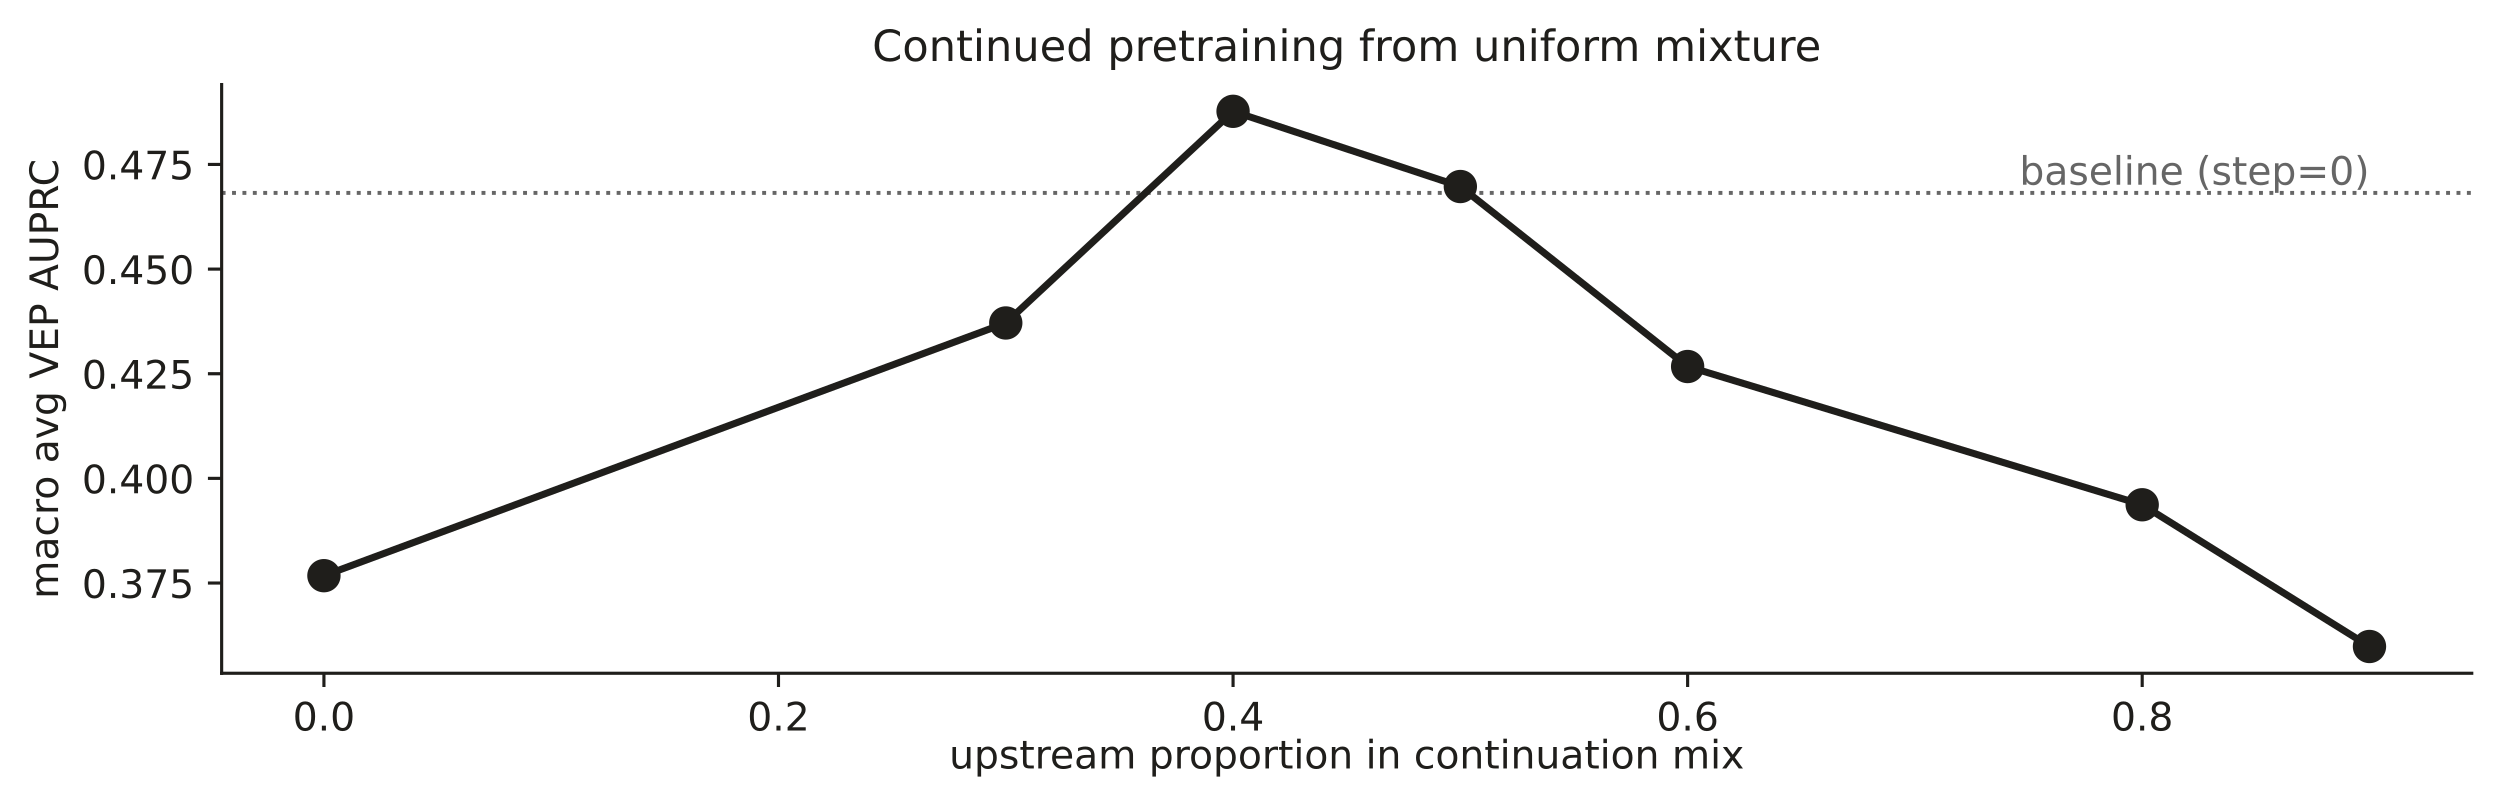
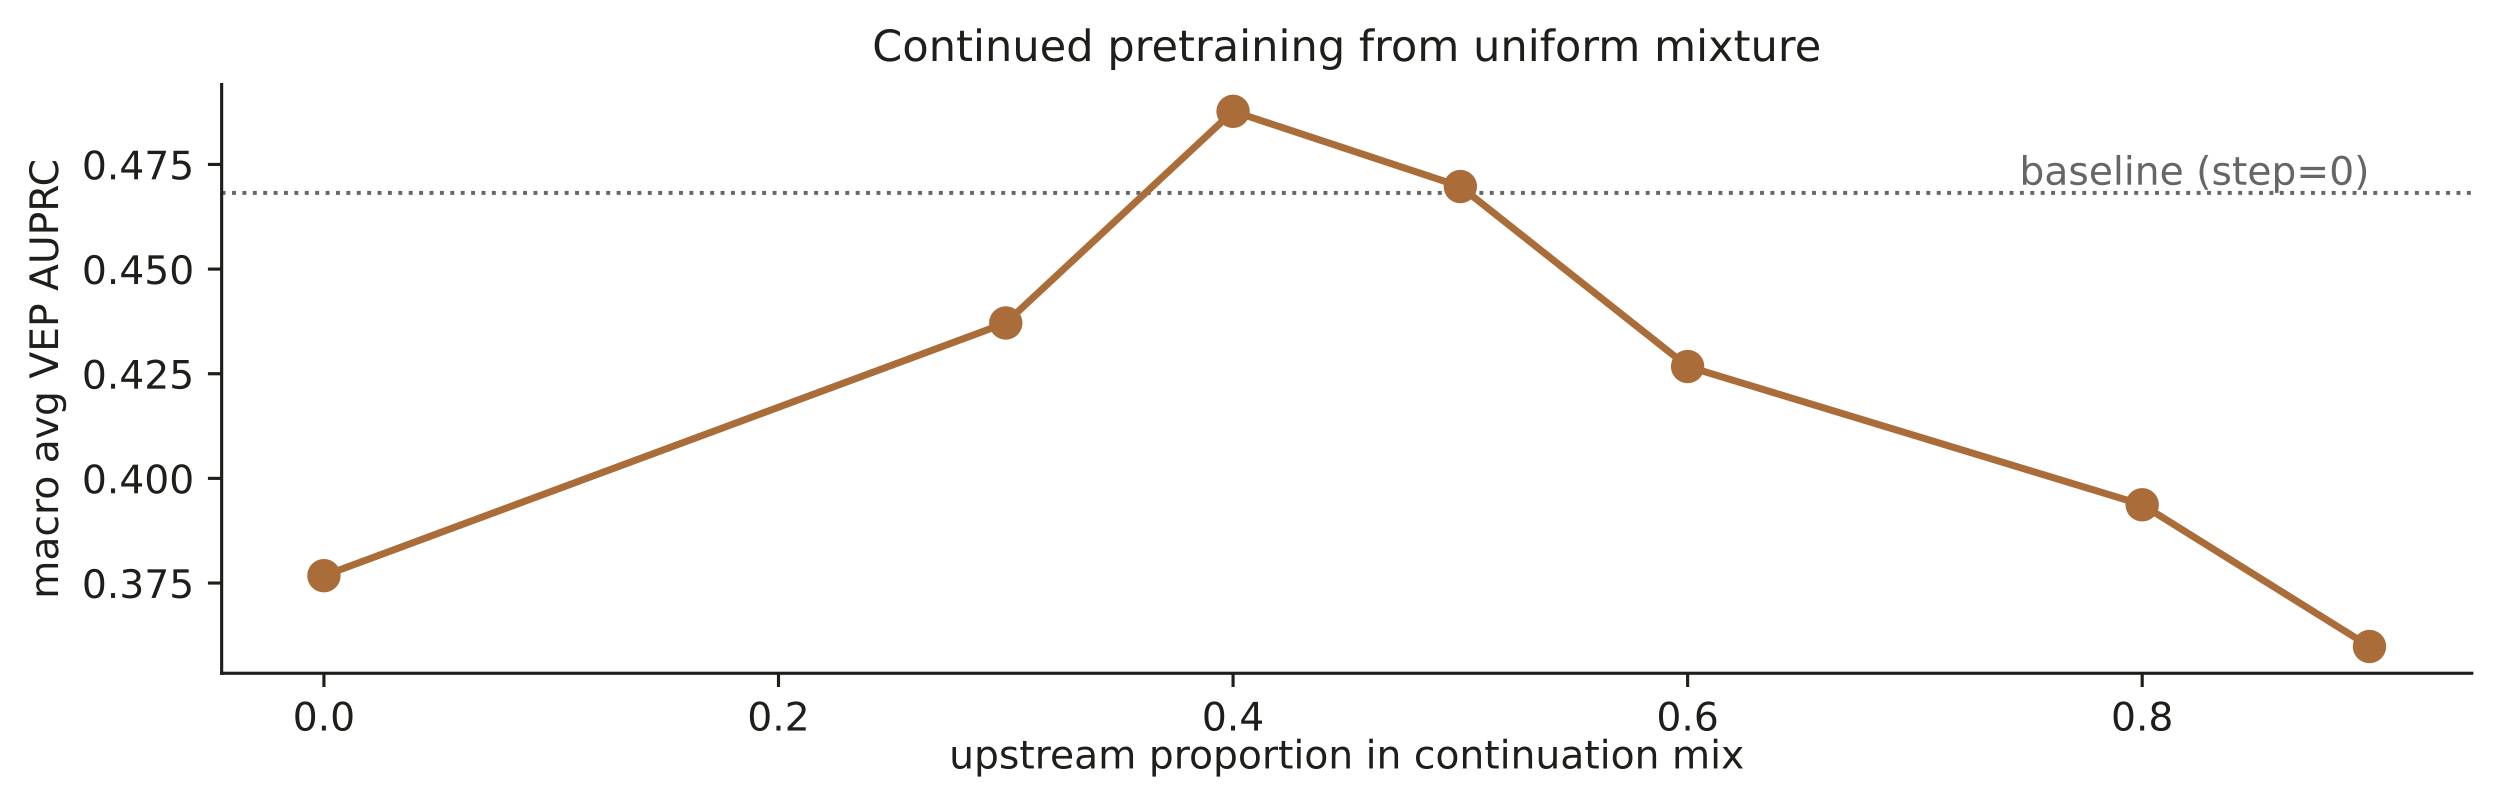
<svg xmlns="http://www.w3.org/2000/svg" xmlns:xlink="http://www.w3.org/1999/xlink" width="637.346pt" height="205.195pt" viewBox="0 0 637.346 205.195" version="1.1">
  <defs>
    <style type="text/css">*{stroke-linejoin: round; stroke-linecap: butt}</style>
  </defs>
  <g id="figure_1">
    <g id="patch_1">
      <path d="M 0 205.195  L 637.346 205.195  L 637.346 0  L 0 0  L 0 205.195  z " style="fill: none" />
    </g>
    <g id="axes_1">
      <g id="patch_2">
        <path d="M 56.506 171.638  L 630.146 171.638  L 630.146 21.558  L 56.506 21.558  L 56.506 171.638  z " style="fill: none" />
      </g>
      <g id="line2d_1">
-         <path d="M 56.506 49.172  L 630.146 49.172  " clip-path="url(#p577ee8fae4)" style="fill: none; stroke-dasharray: 1,1.65; stroke-dashoffset: 0; stroke: #666666" />
+         <path d="M 56.506 49.172  L 630.146 49.172  " clip-path="url(#p809fdf8836)" style="fill: none; stroke-dasharray: 1,1.65; stroke-dashoffset: 0; stroke: #666666" />
      </g>
      <g id="matplotlib.axis_1">
        <g id="xtick_1">
          <g id="line2d_2">
            <defs>
-               <path id="mc192408b2a" d="M 0 0  L 0 3.5  " style="stroke: #1f1e1b; stroke-width: 0.8" />
+               <path id="mf5df3ff810" d="M 0 0  L 0 3.5  " style="stroke: #1f1e1b; stroke-width: 0.8" />
            </defs>
            <g>
-               <use xlink:href="#mc192408b2a" x="82.581" y="171.638" style="fill: #1f1e1b; stroke: #1f1e1b; stroke-width: 0.8" />
+               <use xlink:href="#mf5df3ff810" x="82.581" y="171.638" style="fill: #1f1e1b; stroke: #1f1e1b; stroke-width: 0.8" />
            </g>
          </g>
          <g id="text_1">
            <text style="font-size: 10px; font-family: 'DejaVu Sans', 'Bitstream Vera Sans', 'Computer Modern Sans Serif', 'Lucida Grande', 'Verdana', 'Geneva', 'Lucid', 'Arial', 'Helvetica', 'Avant Garde', sans-serif; text-anchor: middle; fill: #1f1e1b" x="82.581" y="186.237" transform="rotate(-0 82.58079 186.2367)">0.0</text>
          </g>
        </g>
        <g id="xtick_2">
          <g id="line2d_3">
            <g>
-               <use xlink:href="#mc192408b2a" x="198.468" y="171.638" style="fill: #1f1e1b; stroke: #1f1e1b; stroke-width: 0.8" />
+               <use xlink:href="#mf5df3ff810" x="198.468" y="171.638" style="fill: #1f1e1b; stroke: #1f1e1b; stroke-width: 0.8" />
            </g>
          </g>
          <g id="text_2">
            <text style="font-size: 10px; font-family: 'DejaVu Sans', 'Bitstream Vera Sans', 'Computer Modern Sans Serif', 'Lucida Grande', 'Verdana', 'Geneva', 'Lucid', 'Arial', 'Helvetica', 'Avant Garde', sans-serif; text-anchor: middle; fill: #1f1e1b" x="198.468" y="186.237" transform="rotate(-0 198.4677 186.2367)">0.2</text>
          </g>
        </g>
        <g id="xtick_3">
          <g id="line2d_4">
            <g>
-               <use xlink:href="#mc192408b2a" x="314.355" y="171.638" style="fill: #1f1e1b; stroke: #1f1e1b; stroke-width: 0.8" />
+               <use xlink:href="#mf5df3ff810" x="314.355" y="171.638" style="fill: #1f1e1b; stroke: #1f1e1b; stroke-width: 0.8" />
            </g>
          </g>
          <g id="text_3">
            <text style="font-size: 10px; font-family: 'DejaVu Sans', 'Bitstream Vera Sans', 'Computer Modern Sans Serif', 'Lucida Grande', 'Verdana', 'Geneva', 'Lucid', 'Arial', 'Helvetica', 'Avant Garde', sans-serif; text-anchor: middle; fill: #1f1e1b" x="314.355" y="186.237" transform="rotate(-0 314.3545 186.2367)">0.4</text>
          </g>
        </g>
        <g id="xtick_4">
          <g id="line2d_5">
            <g>
-               <use xlink:href="#mc192408b2a" x="430.241" y="171.638" style="fill: #1f1e1b; stroke: #1f1e1b; stroke-width: 0.8" />
+               <use xlink:href="#mf5df3ff810" x="430.241" y="171.638" style="fill: #1f1e1b; stroke: #1f1e1b; stroke-width: 0.8" />
            </g>
          </g>
          <g id="text_4">
            <text style="font-size: 10px; font-family: 'DejaVu Sans', 'Bitstream Vera Sans', 'Computer Modern Sans Serif', 'Lucida Grande', 'Verdana', 'Geneva', 'Lucid', 'Arial', 'Helvetica', 'Avant Garde', sans-serif; text-anchor: middle; fill: #1f1e1b" x="430.241" y="186.237" transform="rotate(-0 430.2414 186.2367)">0.6</text>
          </g>
        </g>
        <g id="xtick_5">
          <g id="line2d_6">
            <g>
-               <use xlink:href="#mc192408b2a" x="546.128" y="171.638" style="fill: #1f1e1b; stroke: #1f1e1b; stroke-width: 0.8" />
+               <use xlink:href="#mf5df3ff810" x="546.128" y="171.638" style="fill: #1f1e1b; stroke: #1f1e1b; stroke-width: 0.8" />
            </g>
          </g>
          <g id="text_5">
            <text style="font-size: 10px; font-family: 'DejaVu Sans', 'Bitstream Vera Sans', 'Computer Modern Sans Serif', 'Lucida Grande', 'Verdana', 'Geneva', 'Lucid', 'Arial', 'Helvetica', 'Avant Garde', sans-serif; text-anchor: middle; fill: #1f1e1b" x="546.128" y="186.237" transform="rotate(-0 546.1283 186.2367)">0.8</text>
          </g>
        </g>
        <g id="text_6">
          <text style="font-size: 10px; font-family: 'DejaVu Sans', 'Bitstream Vera Sans', 'Computer Modern Sans Serif', 'Lucida Grande', 'Verdana', 'Geneva', 'Lucid', 'Arial', 'Helvetica', 'Avant Garde', sans-serif; text-anchor: middle; fill: #1f1e1b" x="343.326" y="195.915" transform="rotate(-0 343.3263 195.9148)">upstream proportion in continuation mix</text>
        </g>
      </g>
      <g id="matplotlib.axis_2">
        <g id="ytick_1">
          <g id="line2d_7">
            <defs>
-               <path id="m4a846283ab" d="M 0 0  L -3.5 0  " style="stroke: #1f1e1b; stroke-width: 0.8" />
+               <path id="ma240f6d5bc" d="M 0 0  L -3.5 0  " style="stroke: #1f1e1b; stroke-width: 0.8" />
            </defs>
            <g>
-               <use xlink:href="#m4a846283ab" x="56.506" y="148.633" style="fill: #1f1e1b; stroke: #1f1e1b; stroke-width: 0.8" />
+               <use xlink:href="#ma240f6d5bc" x="56.506" y="148.633" style="fill: #1f1e1b; stroke: #1f1e1b; stroke-width: 0.8" />
            </g>
          </g>
          <g id="text_7">
            <text style="font-size: 10px; font-family: 'DejaVu Sans', 'Bitstream Vera Sans', 'Computer Modern Sans Serif', 'Lucida Grande', 'Verdana', 'Geneva', 'Lucid', 'Arial', 'Helvetica', 'Avant Garde', sans-serif; text-anchor: end; fill: #1f1e1b" x="49.506" y="152.433" transform="rotate(-0 49.50625 152.4326)">0.375</text>
          </g>
        </g>
        <g id="ytick_2">
          <g id="line2d_8">
            <g>
-               <use xlink:href="#m4a846283ab" x="56.506" y="121.956" style="fill: #1f1e1b; stroke: #1f1e1b; stroke-width: 0.8" />
+               <use xlink:href="#ma240f6d5bc" x="56.506" y="121.956" style="fill: #1f1e1b; stroke: #1f1e1b; stroke-width: 0.8" />
            </g>
          </g>
          <g id="text_8">
            <text style="font-size: 10px; font-family: 'DejaVu Sans', 'Bitstream Vera Sans', 'Computer Modern Sans Serif', 'Lucida Grande', 'Verdana', 'Geneva', 'Lucid', 'Arial', 'Helvetica', 'Avant Garde', sans-serif; text-anchor: end; fill: #1f1e1b" x="49.506" y="125.755" transform="rotate(-0 49.50625 125.7554)">0.400</text>
          </g>
        </g>
        <g id="ytick_3">
          <g id="line2d_9">
            <g>
-               <use xlink:href="#m4a846283ab" x="56.506" y="95.279" style="fill: #1f1e1b; stroke: #1f1e1b; stroke-width: 0.8" />
+               <use xlink:href="#ma240f6d5bc" x="56.506" y="95.279" style="fill: #1f1e1b; stroke: #1f1e1b; stroke-width: 0.8" />
            </g>
          </g>
          <g id="text_9">
            <text style="font-size: 10px; font-family: 'DejaVu Sans', 'Bitstream Vera Sans', 'Computer Modern Sans Serif', 'Lucida Grande', 'Verdana', 'Geneva', 'Lucid', 'Arial', 'Helvetica', 'Avant Garde', sans-serif; text-anchor: end; fill: #1f1e1b" x="49.506" y="99.078" transform="rotate(-0 49.50625 99.07825)">0.425</text>
          </g>
        </g>
        <g id="ytick_4">
          <g id="line2d_10">
            <g>
-               <use xlink:href="#m4a846283ab" x="56.506" y="68.602" style="fill: #1f1e1b; stroke: #1f1e1b; stroke-width: 0.8" />
+               <use xlink:href="#ma240f6d5bc" x="56.506" y="68.602" style="fill: #1f1e1b; stroke: #1f1e1b; stroke-width: 0.8" />
            </g>
          </g>
          <g id="text_10">
            <text style="font-size: 10px; font-family: 'DejaVu Sans', 'Bitstream Vera Sans', 'Computer Modern Sans Serif', 'Lucida Grande', 'Verdana', 'Geneva', 'Lucid', 'Arial', 'Helvetica', 'Avant Garde', sans-serif; text-anchor: end; fill: #1f1e1b" x="49.506" y="72.401" transform="rotate(-0 49.50625 72.40109)">0.450</text>
          </g>
        </g>
        <g id="ytick_5">
          <g id="line2d_11">
            <g>
-               <use xlink:href="#m4a846283ab" x="56.506" y="41.925" style="fill: #1f1e1b; stroke: #1f1e1b; stroke-width: 0.8" />
+               <use xlink:href="#ma240f6d5bc" x="56.506" y="41.925" style="fill: #1f1e1b; stroke: #1f1e1b; stroke-width: 0.8" />
            </g>
          </g>
          <g id="text_11">
            <text style="font-size: 10px; font-family: 'DejaVu Sans', 'Bitstream Vera Sans', 'Computer Modern Sans Serif', 'Lucida Grande', 'Verdana', 'Geneva', 'Lucid', 'Arial', 'Helvetica', 'Avant Garde', sans-serif; text-anchor: end; fill: #1f1e1b" x="49.506" y="45.724" transform="rotate(-0 49.50625 45.72393)">0.475</text>
          </g>
        </g>
        <g id="text_12">
          <text style="font-size: 10px; font-family: 'DejaVu Sans', 'Bitstream Vera Sans', 'Computer Modern Sans Serif', 'Lucida Grande', 'Verdana', 'Geneva', 'Lucid', 'Arial', 'Helvetica', 'Avant Garde', sans-serif; text-anchor: middle; fill: #1f1e1b" x="14.798" y="96.598" transform="rotate(-90 14.79844 96.59828)">macro avg VEP AUPRC</text>
        </g>
      </g>
      <g id="patch_3">
        <path d="M 56.506 171.638  L 56.506 21.558  " style="fill: none; stroke: #1f1e1b; stroke-width: 0.8; stroke-linejoin: miter; stroke-linecap: square" />
      </g>
      <g id="patch_4">
        <path d="M 56.506 171.638  L 630.146 171.638  " style="fill: none; stroke: #1f1e1b; stroke-width: 0.8; stroke-linejoin: miter; stroke-linecap: square" />
      </g>
      <g id="text_13">
        <text style="font-size: 10px; font-family: 'DejaVu Sans', 'Bitstream Vera Sans', 'Computer Modern Sans Serif', 'Lucida Grande', 'Verdana', 'Geneva', 'Lucid', 'Arial', 'Helvetica', 'Avant Garde', sans-serif; text-anchor: end; fill: #666666" x="604.072" y="47.092" transform="rotate(-0 604.0717 47.09211)">baseline (step=0)  </text>
      </g>
      <g id="line2d_12">
-         <path d="M 82.581 146.764  L 256.411 82.338  L 314.355 28.38  L 372.298 47.553  L 430.241 93.439  L 546.128 128.684  L 604.072 164.816  " clip-path="url(#p577ee8fae4)" style="fill: none; stroke: #1f1e1b; stroke-width: 1.8; stroke-linecap: square" />
+         <path d="M 82.581 146.764  L 256.411 82.338  L 314.355 28.38  L 372.298 47.553  L 430.241 93.439  L 546.128 128.684  L 604.072 164.816  " clip-path="url(#p809fdf8836)" style="fill: none; stroke: #aa6d39; stroke-width: 1.8; stroke-linecap: square" />
        <defs>
-           <path id="m87a265773f" d="M 0 4  C 1.061 4 2.078 3.579 2.828 2.828  C 3.579 2.078 4 1.061 4 0  C 4 -1.061 3.579 -2.078 2.828 -2.828  C 2.078 -3.579 1.061 -4 0 -4  C -1.061 -4 -2.078 -3.579 -2.828 -2.828  C -3.579 -2.078 -4 -1.061 -4 0  C -4 1.061 -3.579 2.078 -2.828 2.828  C -2.078 3.579 -1.061 4 0 4  z " style="stroke: #1f1e1b; stroke-width: 0.5" />
+           <path id="m1f51b8fc01" d="M 0 4  C 1.061 4 2.078 3.579 2.828 2.828  C 3.579 2.078 4 1.061 4 0  C 4 -1.061 3.579 -2.078 2.828 -2.828  C 2.078 -3.579 1.061 -4 0 -4  C -1.061 -4 -2.078 -3.579 -2.828 -2.828  C -3.579 -2.078 -4 -1.061 -4 0  C -4 1.061 -3.579 2.078 -2.828 2.828  C -2.078 3.579 -1.061 4 0 4  z " style="stroke: #aa6d39; stroke-width: 0.5" />
        </defs>
-         <g clip-path="url(#p577ee8fae4)">
-           <use xlink:href="#m87a265773f" x="82.581" y="146.764" style="fill: #1f1e1b; stroke: #1f1e1b; stroke-width: 0.5" />
-           <use xlink:href="#m87a265773f" x="256.411" y="82.338" style="fill: #1f1e1b; stroke: #1f1e1b; stroke-width: 0.5" />
-           <use xlink:href="#m87a265773f" x="314.355" y="28.38" style="fill: #1f1e1b; stroke: #1f1e1b; stroke-width: 0.5" />
-           <use xlink:href="#m87a265773f" x="372.298" y="47.553" style="fill: #1f1e1b; stroke: #1f1e1b; stroke-width: 0.5" />
-           <use xlink:href="#m87a265773f" x="430.241" y="93.439" style="fill: #1f1e1b; stroke: #1f1e1b; stroke-width: 0.5" />
-           <use xlink:href="#m87a265773f" x="546.128" y="128.684" style="fill: #1f1e1b; stroke: #1f1e1b; stroke-width: 0.5" />
-           <use xlink:href="#m87a265773f" x="604.072" y="164.816" style="fill: #1f1e1b; stroke: #1f1e1b; stroke-width: 0.5" />
+         <g clip-path="url(#p809fdf8836)">
+           <use xlink:href="#m1f51b8fc01" x="82.581" y="146.764" style="fill: #aa6d39; stroke: #aa6d39; stroke-width: 0.5" />
+           <use xlink:href="#m1f51b8fc01" x="256.411" y="82.338" style="fill: #aa6d39; stroke: #aa6d39; stroke-width: 0.5" />
+           <use xlink:href="#m1f51b8fc01" x="314.355" y="28.38" style="fill: #aa6d39; stroke: #aa6d39; stroke-width: 0.5" />
+           <use xlink:href="#m1f51b8fc01" x="372.298" y="47.553" style="fill: #aa6d39; stroke: #aa6d39; stroke-width: 0.5" />
+           <use xlink:href="#m1f51b8fc01" x="430.241" y="93.439" style="fill: #aa6d39; stroke: #aa6d39; stroke-width: 0.5" />
+           <use xlink:href="#m1f51b8fc01" x="546.128" y="128.684" style="fill: #aa6d39; stroke: #aa6d39; stroke-width: 0.5" />
+           <use xlink:href="#m1f51b8fc01" x="604.072" y="164.816" style="fill: #aa6d39; stroke: #aa6d39; stroke-width: 0.5" />
        </g>
      </g>
      <g id="text_14">
        <text style="font-size: 11px; font-family: 'DejaVu Sans', 'Bitstream Vera Sans', 'Computer Modern Sans Serif', 'Lucida Grande', 'Verdana', 'Geneva', 'Lucid', 'Arial', 'Helvetica', 'Avant Garde', sans-serif; text-anchor: middle; fill: #1f1e1b" x="343.326" y="15.558" transform="rotate(-0 343.3263 15.55828)">Continued pretraining from uniform mixture</text>
      </g>
    </g>
  </g>
  <defs>
-     <clipPath id="p577ee8fae4">
+     <clipPath id="p809fdf8836">
      <rect x="56.506" y="21.558" width="573.64" height="150.08" />
    </clipPath>
  </defs>
</svg>
